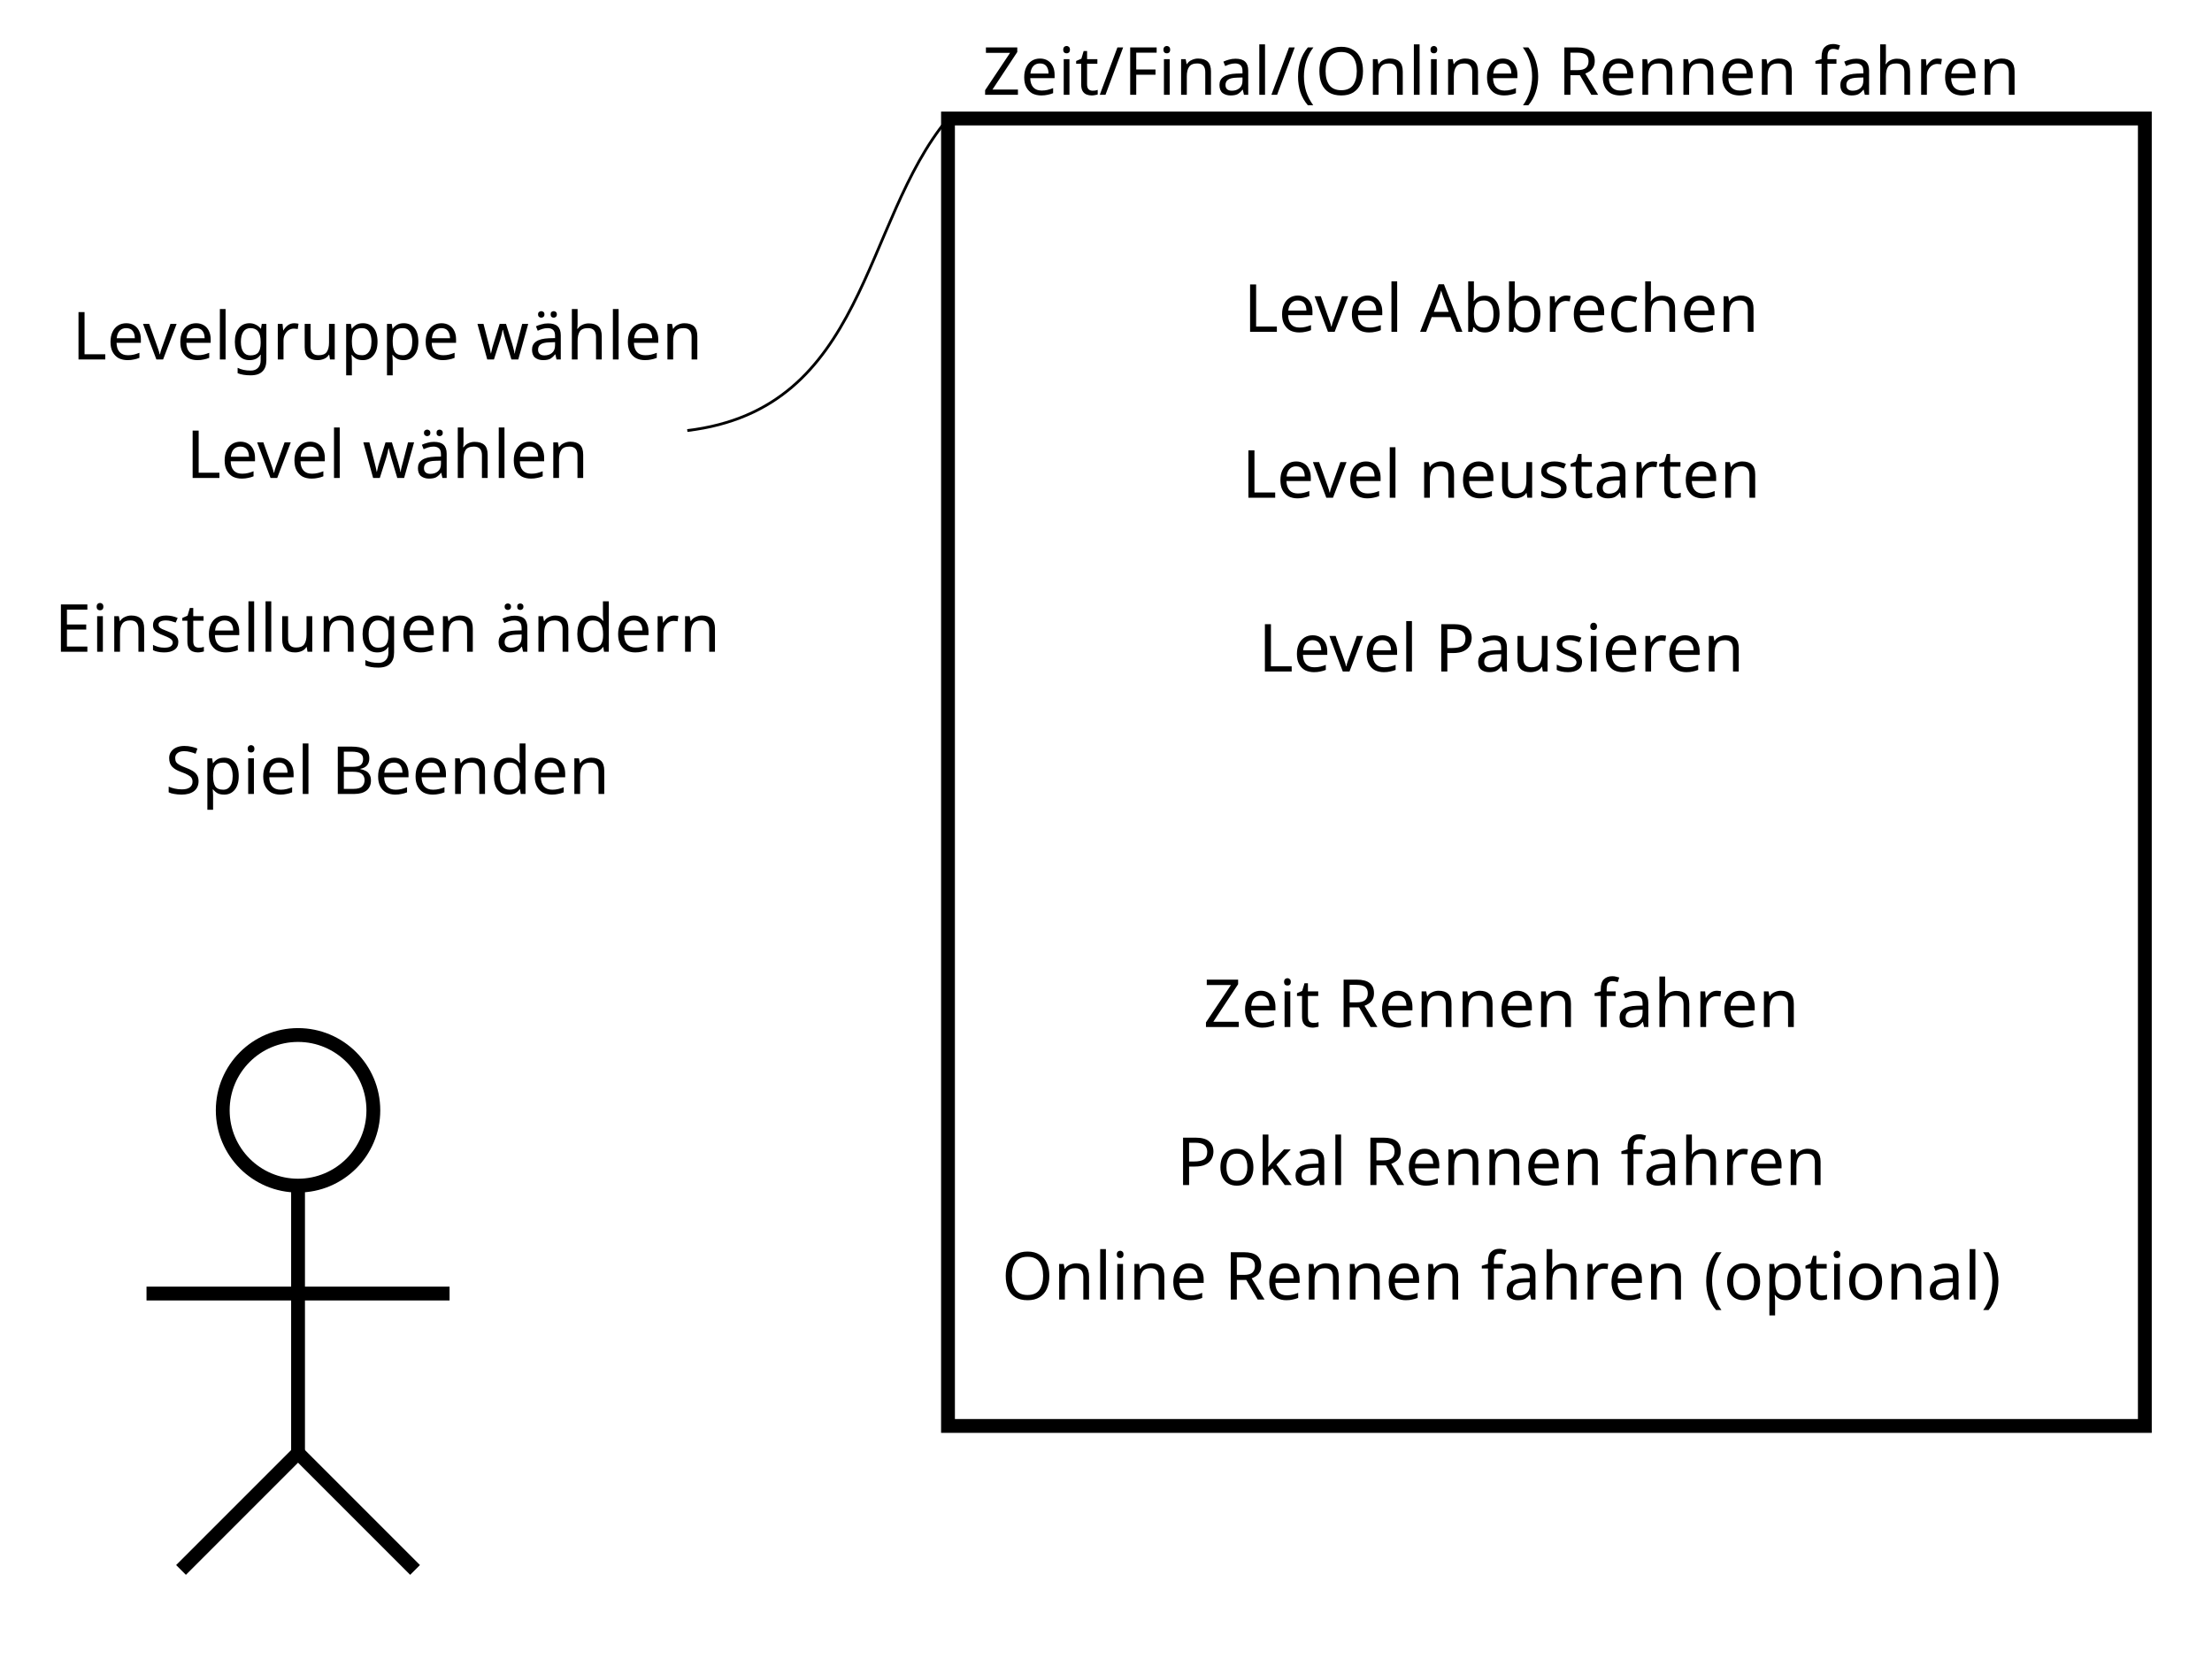
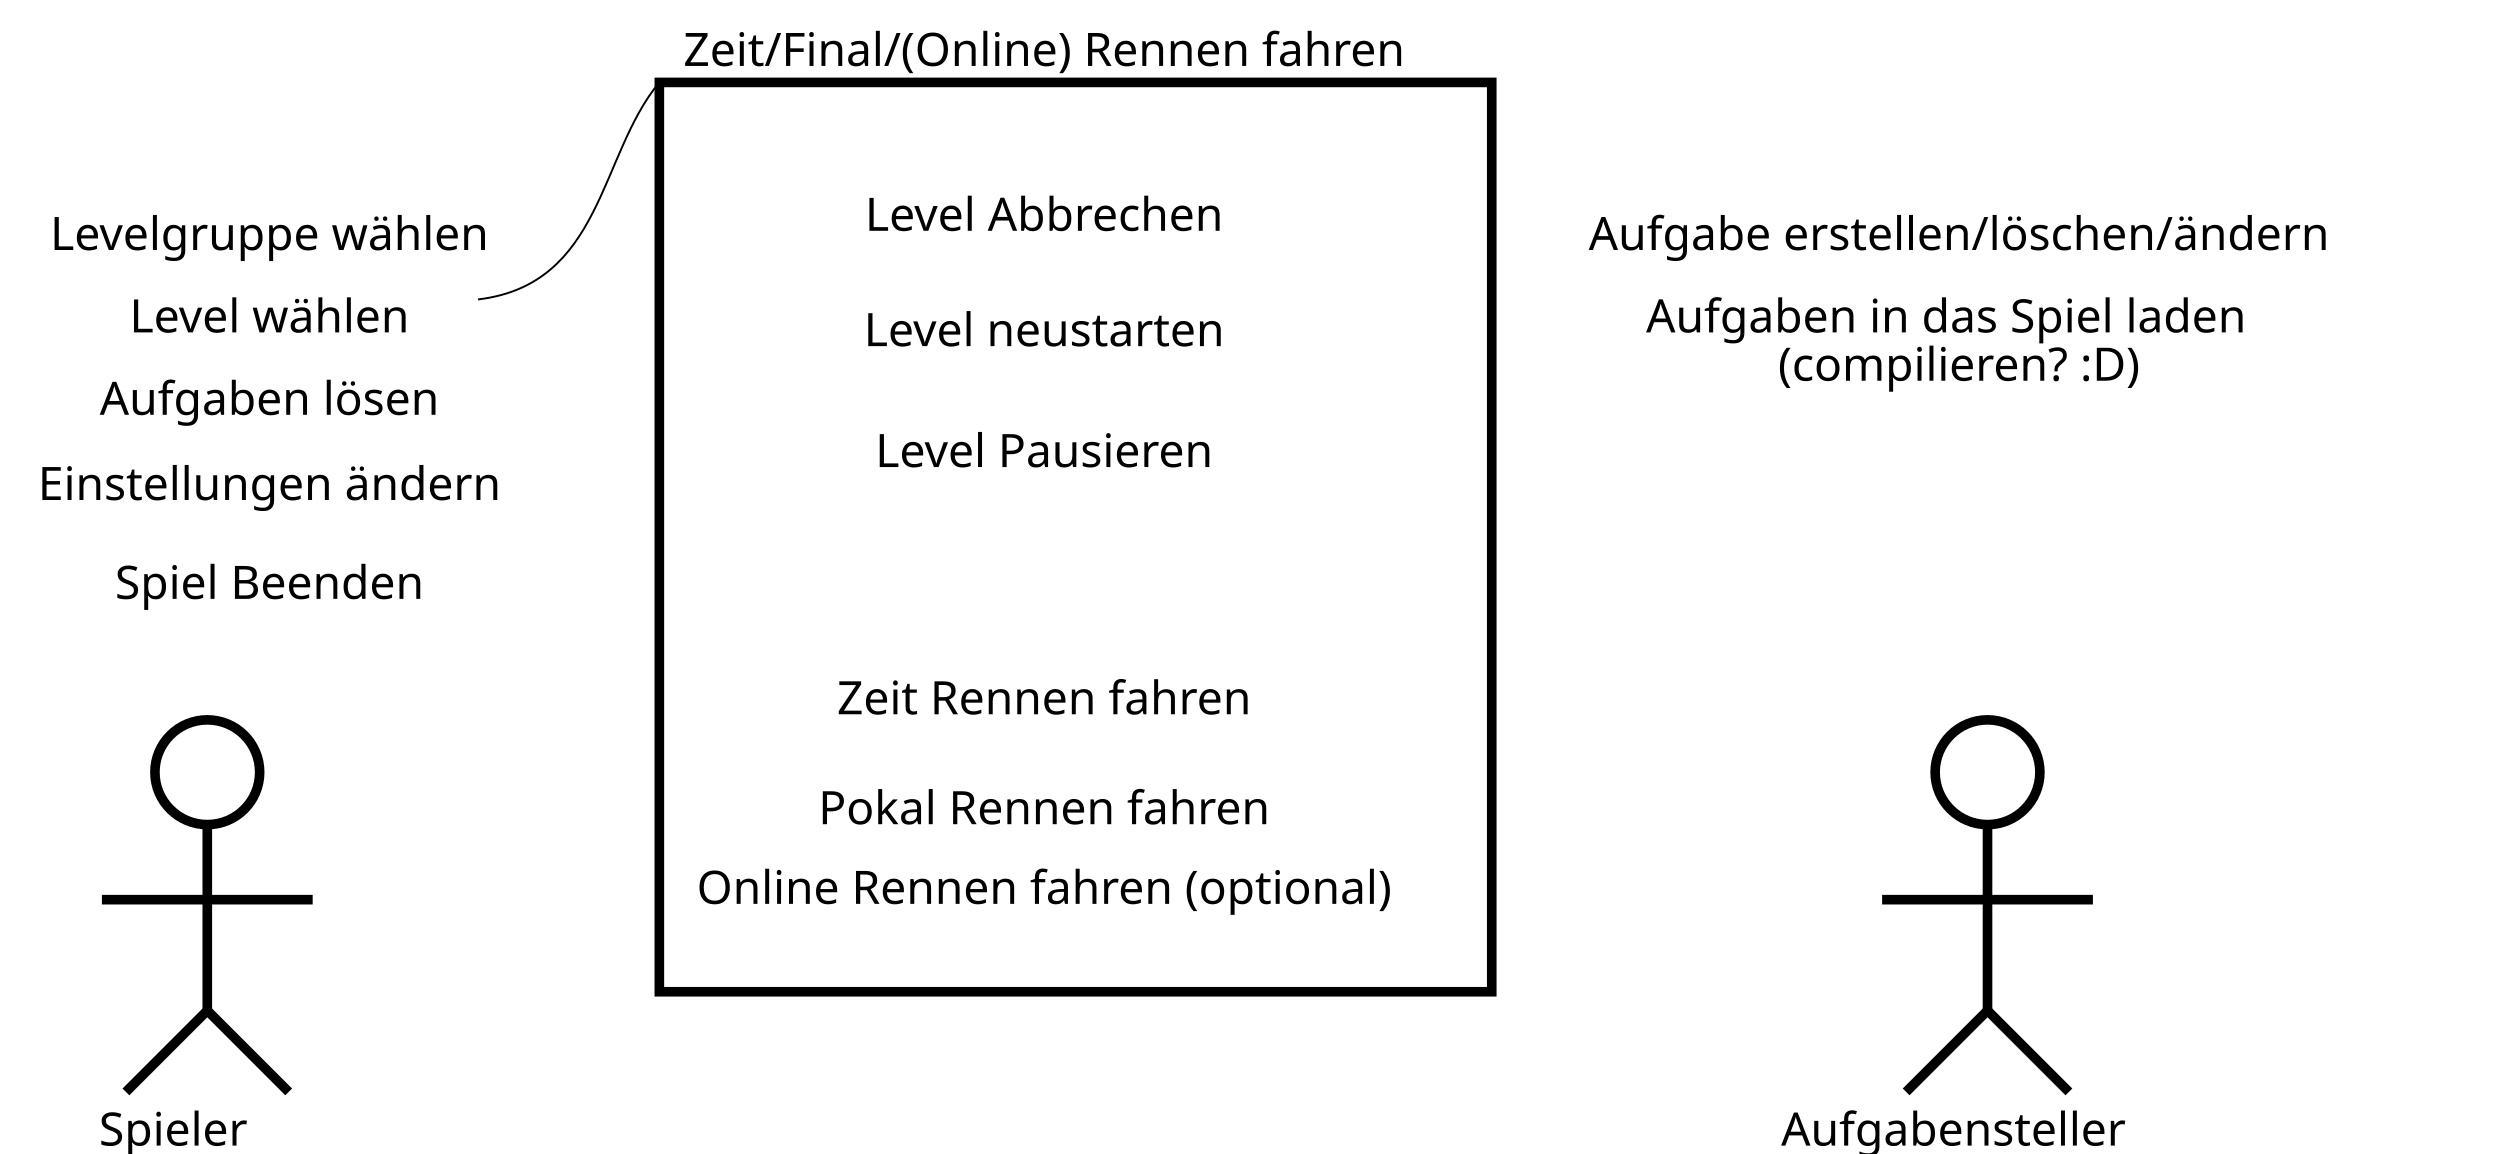
- <svg xmlns="http://www.w3.org/2000/svg" width="800" height="600" viewBox="0 0 211.667 158.75" version="1.1" id="svg8">
+ <svg xmlns="http://www.w3.org/2000/svg" width="1300" height="600" viewBox="0 0 343.958 158.75" version="1.1" id="svg8">
  <defs id="defs2" />
  <g id="layer1" transform="translate(0,-138.25)">
    <g id="g4555" transform="translate(-1.889881,35.15179)">
      <circle r="7.206" cy="209.345" cx="30.41" id="path4487" style="opacity:1;fill:none;fill-opacity:1;fill-rule:nonzero;stroke:#000000;stroke-width:1.323;stroke-linecap:square;stroke-linejoin:miter;stroke-miterlimit:4;stroke-dasharray:none;stroke-dashoffset:0;stroke-opacity:1" />
      <path id="path4497" d="M 44.909,226.878 H 15.91" style="fill:none;fill-rule:evenodd;stroke:#000000;stroke-width:1.323;stroke-linecap:butt;stroke-linejoin:miter;stroke-miterlimit:4;stroke-dasharray:none;stroke-opacity:1" />
      <path style="fill:none;fill-rule:evenodd;stroke:#000000;stroke-width:1.323;stroke-linecap:butt;stroke-linejoin:miter;stroke-miterlimit:4;stroke-dasharray:none;stroke-opacity:1" d="m 30.41,216.084 v 26.758" id="path4499" />
      <path style="fill:none;fill-rule:evenodd;stroke:#000000;stroke-width:1.323;stroke-linecap:butt;stroke-linejoin:miter;stroke-miterlimit:4;stroke-dasharray:none;stroke-opacity:1" d="m 19.212,253.327 11.198,-11.198 11.198,11.198" id="path4503" />
    </g>
    <text xml:space="preserve" style="font-style:normal;font-variant:normal;font-weight:normal;font-stretch:normal;font-size:6.35px;line-height:6.615px;font-family:Arial;-inkscape-font-specification:Arial;text-align:center;text-anchor:middle;opacity:1;fill:#000000;fill-opacity:1;fill-rule:nonzero;stroke:none;stroke-width:1.323;stroke-linecap:square;stroke-linejoin:miter;stroke-miterlimit:4;stroke-dasharray:none;stroke-dashoffset:0;stroke-opacity:1" x="41.483" y="183.985" id="text4511">
      <tspan id="tspan4509" x="41.483" y="183.985" style="font-style:normal;font-variant:normal;font-weight:normal;font-stretch:normal;font-size:6.35px;font-family:'Arial Black';-inkscape-font-specification:'Arial Black, ';fill:#000000;fill-opacity:1;stroke:none;stroke-width:1.323">Level wählen</tspan>
    </text>
-     <text id="text4515" y="200.616" x="41.483" style="font-style:normal;font-variant:normal;font-weight:normal;font-stretch:normal;font-size:6.35px;line-height:6.615px;font-family:Arial;-inkscape-font-specification:Arial;text-align:center;text-anchor:middle;opacity:1;fill:#000000;fill-opacity:1;fill-rule:nonzero;stroke:none;stroke-width:1.323;stroke-linecap:square;stroke-linejoin:miter;stroke-miterlimit:4;stroke-dasharray:none;stroke-dashoffset:0;stroke-opacity:1" xml:space="preserve">
-       <tspan style="font-style:normal;font-variant:normal;font-weight:normal;font-stretch:normal;font-size:6.35px;font-family:'Arial Black';-inkscape-font-specification:'Arial Black, ';fill:#000000;fill-opacity:1;stroke:none;stroke-width:1.323" y="200.616" x="41.483" id="tspan4513">Einstellungen ändern</tspan>
+     <text id="text4515" y="207.042" x="41.483" style="font-style:normal;font-variant:normal;font-weight:normal;font-stretch:normal;font-size:6.35px;line-height:6.615px;font-family:Arial;-inkscape-font-specification:Arial;text-align:center;text-anchor:middle;opacity:1;fill:#000000;fill-opacity:1;fill-rule:nonzero;stroke:none;stroke-width:1.323;stroke-linecap:square;stroke-linejoin:miter;stroke-miterlimit:4;stroke-dasharray:none;stroke-dashoffset:0;stroke-opacity:1" xml:space="preserve">
+       <tspan style="font-style:normal;font-variant:normal;font-weight:normal;font-stretch:normal;font-size:6.35px;font-family:'Arial Black';-inkscape-font-specification:'Arial Black, ';fill:#000000;fill-opacity:1;stroke:none;stroke-width:1.323" y="207.042" x="41.483" id="tspan4513">Einstellungen ändern</tspan>
    </text>
-     <text id="text4519" y="214.223" x="41.483" style="font-style:normal;font-variant:normal;font-weight:normal;font-stretch:normal;font-size:6.35px;line-height:6.615px;font-family:Arial;-inkscape-font-specification:Arial;text-align:center;text-anchor:middle;opacity:1;fill:#000000;fill-opacity:1;fill-rule:nonzero;stroke:none;stroke-width:1.323;stroke-linecap:square;stroke-linejoin:miter;stroke-miterlimit:4;stroke-dasharray:none;stroke-dashoffset:0;stroke-opacity:1" xml:space="preserve">
-       <tspan style="font-style:normal;font-variant:normal;font-weight:normal;font-stretch:normal;font-size:6.35px;font-family:'Arial Black';-inkscape-font-specification:'Arial Black, ';fill:#000000;fill-opacity:1;stroke:none;stroke-width:1.323" y="214.223" x="41.483" id="tspan4517">Spiel Beenden</tspan>
+     <text id="text4519" y="220.649" x="41.483" style="font-style:normal;font-variant:normal;font-weight:normal;font-stretch:normal;font-size:6.35px;line-height:6.615px;font-family:Arial;-inkscape-font-specification:Arial;text-align:center;text-anchor:middle;opacity:1;fill:#000000;fill-opacity:1;fill-rule:nonzero;stroke:none;stroke-width:1.323;stroke-linecap:square;stroke-linejoin:miter;stroke-miterlimit:4;stroke-dasharray:none;stroke-dashoffset:0;stroke-opacity:1" xml:space="preserve">
+       <tspan style="font-style:normal;font-variant:normal;font-weight:normal;font-stretch:normal;font-size:6.35px;font-family:'Arial Black';-inkscape-font-specification:'Arial Black, ';fill:#000000;fill-opacity:1;stroke:none;stroke-width:1.323" y="220.649" x="41.483" id="tspan4517">Spiel Beenden</tspan>
    </text>
    <rect style="opacity:1;fill:none;fill-opacity:1;fill-rule:nonzero;stroke:#000000;stroke-width:1.323;stroke-linecap:square;stroke-linejoin:miter;stroke-miterlimit:4;stroke-dasharray:none;stroke-dashoffset:0;stroke-opacity:1" id="rect4525" width="114.527" height="125.11" x="90.714" y="149.589" />
    <text id="text4529" y="170" x="148.072" style="font-style:normal;font-variant:normal;font-weight:normal;font-stretch:normal;font-size:6.35px;line-height:6.615px;font-family:Arial;-inkscape-font-specification:Arial;text-align:center;text-anchor:middle;opacity:1;fill:#000000;fill-opacity:1;fill-rule:nonzero;stroke:none;stroke-width:1.323;stroke-linecap:square;stroke-linejoin:miter;stroke-miterlimit:4;stroke-dasharray:none;stroke-dashoffset:0;stroke-opacity:1" xml:space="preserve">
      <tspan style="font-style:normal;font-variant:normal;font-weight:normal;font-stretch:normal;font-size:6.35px;font-family:'Arial Black';-inkscape-font-specification:'Arial Black, ';fill:#000000;fill-opacity:1;stroke:none;stroke-width:1.323" y="170" x="148.072" id="tspan4527">Level Abbrechen</tspan>
    </text>
    <text xml:space="preserve" style="font-style:normal;font-variant:normal;font-weight:normal;font-stretch:normal;font-size:6.35px;line-height:6.615px;font-family:Arial;-inkscape-font-specification:Arial;text-align:center;text-anchor:middle;opacity:1;fill:#000000;fill-opacity:1;fill-rule:nonzero;stroke:none;stroke-width:1.323;stroke-linecap:square;stroke-linejoin:miter;stroke-miterlimit:4;stroke-dasharray:none;stroke-dashoffset:0;stroke-opacity:1" x="148.072" y="202.506" id="text4533">
      <tspan id="tspan4531" x="148.072" y="202.506" style="font-style:normal;font-variant:normal;font-weight:normal;font-stretch:normal;font-size:6.35px;font-family:'Arial Black';-inkscape-font-specification:'Arial Black, ';fill:#000000;fill-opacity:1;stroke:none;stroke-width:1.323">Level Pausieren</tspan>
    </text>
    <text xml:space="preserve" style="font-style:normal;font-variant:normal;font-weight:normal;font-stretch:normal;font-size:6.35px;line-height:6.615px;font-family:Arial;-inkscape-font-specification:Arial;text-align:center;text-anchor:middle;opacity:1;fill:#000000;fill-opacity:1;fill-rule:nonzero;stroke:none;stroke-width:1.323;stroke-linecap:square;stroke-linejoin:miter;stroke-miterlimit:4;stroke-dasharray:none;stroke-dashoffset:0;stroke-opacity:1" x="148.072" y="185.875" id="text4537">
      <tspan id="tspan4535" x="148.072" y="185.875" style="font-style:normal;font-variant:normal;font-weight:normal;font-stretch:normal;font-size:6.35px;font-family:'Arial Black';-inkscape-font-specification:'Arial Black, ';fill:#000000;fill-opacity:1;stroke:none;stroke-width:1.323">Level neustarten</tspan>
    </text>
    <text id="text4541" y="236.524" x="148.072" style="font-style:normal;font-variant:normal;font-weight:normal;font-stretch:normal;font-size:6.35px;line-height:6.615px;font-family:Arial;-inkscape-font-specification:Arial;text-align:center;text-anchor:middle;opacity:1;fill:#000000;fill-opacity:1;fill-rule:nonzero;stroke:none;stroke-width:1.323;stroke-linecap:square;stroke-linejoin:miter;stroke-miterlimit:4;stroke-dasharray:none;stroke-dashoffset:0;stroke-opacity:1" xml:space="preserve">
      <tspan style="font-style:normal;font-variant:normal;font-weight:normal;font-stretch:normal;font-size:6.35px;font-family:'Arial Black';-inkscape-font-specification:'Arial Black, ';fill:#000000;fill-opacity:1;stroke:none;stroke-width:1.323" y="236.524" x="148.072" id="tspan4539">Zeit Rennen fahren</tspan>
    </text>
    <text xml:space="preserve" style="font-style:normal;font-variant:normal;font-weight:normal;font-stretch:normal;font-size:6.35px;line-height:6.615px;font-family:Arial;-inkscape-font-specification:Arial;text-align:center;text-anchor:middle;opacity:1;fill:#000000;fill-opacity:1;fill-rule:nonzero;stroke:none;stroke-width:1.323;stroke-linecap:square;stroke-linejoin:miter;stroke-miterlimit:4;stroke-dasharray:none;stroke-dashoffset:0;stroke-opacity:1" x="148.072" y="251.643" id="text4545">
      <tspan id="tspan4543" x="148.072" y="251.643" style="font-style:normal;font-variant:normal;font-weight:normal;font-stretch:normal;font-size:6.35px;font-family:'Arial Black';-inkscape-font-specification:'Arial Black, ';fill:#000000;fill-opacity:1;stroke:none;stroke-width:1.323">Pokal Rennen fahren</tspan>
    </text>
    <text id="text4549" y="262.604" x="148.072" style="font-style:normal;font-variant:normal;font-weight:normal;font-stretch:normal;font-size:6.35px;line-height:6.615px;font-family:Arial;-inkscape-font-specification:Arial;text-align:center;text-anchor:middle;opacity:1;fill:#000000;fill-opacity:1;fill-rule:nonzero;stroke:none;stroke-width:1.323;stroke-linecap:square;stroke-linejoin:miter;stroke-miterlimit:4;stroke-dasharray:none;stroke-dashoffset:0;stroke-opacity:1" xml:space="preserve">
      <tspan style="font-style:normal;font-variant:normal;font-weight:normal;font-stretch:normal;font-size:6.35px;font-family:'Arial Black';-inkscape-font-specification:'Arial Black, ';fill:#000000;fill-opacity:1;stroke:none;stroke-width:1.323" y="262.604" x="148.072" id="tspan4547">Online Rennen fahren (optional)</tspan>
    </text>
    <text xml:space="preserve" style="font-style:normal;font-variant:normal;font-weight:normal;font-stretch:normal;font-size:6.35px;line-height:6.615px;font-family:Arial;-inkscape-font-specification:Arial;text-align:center;text-anchor:middle;opacity:1;fill:#000000;fill-opacity:1;fill-rule:nonzero;stroke:none;stroke-width:1.323;stroke-linecap:square;stroke-linejoin:miter;stroke-miterlimit:4;stroke-dasharray:none;stroke-dashoffset:0;stroke-opacity:1" x="148.072" y="147.321" id="text4578">
      <tspan id="tspan4576" x="148.072" y="147.321" style="font-style:normal;font-variant:normal;font-weight:normal;font-stretch:normal;font-size:6.35px;font-family:'Arial Black';-inkscape-font-specification:'Arial Black, ';fill:#000000;fill-opacity:1;stroke:none;stroke-width:1.323">Zeit/Final/(Online) Rennen fahren</tspan>
    </text>
    <path style="fill:none;fill-rule:evenodd;stroke:#000000;stroke-width:0.265px;stroke-linecap:butt;stroke-linejoin:miter;stroke-opacity:1" d="m 65.768,179.449 c 17.192,-2.063 16.647,-19.892 24.946,-29.86" id="path4580" />
    <text id="text4584" y="172.646" x="41.483" style="font-style:normal;font-variant:normal;font-weight:normal;font-stretch:normal;font-size:6.35px;line-height:6.615px;font-family:Arial;-inkscape-font-specification:Arial;text-align:center;text-anchor:middle;opacity:1;fill:#000000;fill-opacity:1;fill-rule:nonzero;stroke:none;stroke-width:1.323;stroke-linecap:square;stroke-linejoin:miter;stroke-miterlimit:4;stroke-dasharray:none;stroke-dashoffset:0;stroke-opacity:1" xml:space="preserve">
      <tspan style="font-style:normal;font-variant:normal;font-weight:normal;font-stretch:normal;font-size:6.35px;font-family:'Arial Black';-inkscape-font-specification:'Arial Black, ';fill:#000000;fill-opacity:1;stroke:none;stroke-width:1.323" y="172.646" x="41.483" id="tspan4582">Levelgruppe wählen</tspan>
    </text>
+     <g transform="translate(236.9911,35.15179)" id="g4523">
+       <circle style="opacity:1;fill:none;fill-opacity:1;fill-rule:nonzero;stroke:#000000;stroke-width:1.323;stroke-linecap:square;stroke-linejoin:miter;stroke-miterlimit:4;stroke-dasharray:none;stroke-dashoffset:0;stroke-opacity:1" id="circle4515" cx="36.457" cy="209.345" r="7.206" />
+       <path style="fill:none;fill-rule:evenodd;stroke:#000000;stroke-width:1.323;stroke-linecap:butt;stroke-linejoin:miter;stroke-miterlimit:4;stroke-dasharray:none;stroke-opacity:1" d="M 50.957,226.878 H 21.958" id="path4517" />
+       <path id="path4519" d="m 36.457,216.084 v 26.758" style="fill:none;fill-rule:evenodd;stroke:#000000;stroke-width:1.323;stroke-linecap:butt;stroke-linejoin:miter;stroke-miterlimit:4;stroke-dasharray:none;stroke-opacity:1" />
+       <path id="path4521" d="m 25.26,253.327 11.198,-11.198 11.198,11.198" style="fill:none;fill-rule:evenodd;stroke:#000000;stroke-width:1.323;stroke-linecap:butt;stroke-linejoin:miter;stroke-miterlimit:4;stroke-dasharray:none;stroke-opacity:1" />
+     </g>
+     <text id="text4527" y="295.866" x="27.97" style="font-style:normal;font-variant:normal;font-weight:normal;font-stretch:normal;font-size:6.35px;line-height:6.615px;font-family:'Arial Black';-inkscape-font-specification:'Arial Black, ';text-align:center;text-anchor:middle;opacity:1;fill:#000000;fill-opacity:1;fill-rule:nonzero;stroke:none;stroke-width:1.323;stroke-linecap:square;stroke-linejoin:miter;stroke-miterlimit:4;stroke-dasharray:none;stroke-dashoffset:0;stroke-opacity:1" xml:space="preserve">
+       <tspan style="fill:#000000;fill-opacity:1;stroke:none;stroke-width:1.323" y="295.866" x="27.97" id="tspan4525">Spieler</tspan>
+     </text>
+     <text xml:space="preserve" style="font-style:normal;font-variant:normal;font-weight:normal;font-stretch:normal;font-size:6.35px;line-height:6.615px;font-family:'Arial Black';-inkscape-font-specification:'Arial Black, ';text-align:center;text-anchor:middle;opacity:1;fill:#000000;fill-opacity:1;fill-rule:nonzero;stroke:none;stroke-width:1.323;stroke-linecap:square;stroke-linejoin:miter;stroke-miterlimit:4;stroke-dasharray:none;stroke-dashoffset:0;stroke-opacity:1" x="272.899" y="295.866" id="text4531">
+       <tspan id="tspan4529" x="272.899" y="295.866" style="fill:#000000;fill-opacity:1;stroke:none;stroke-width:1.323">Aufgabensteller</tspan>
+     </text>
+     <text id="text4535" y="195.324" x="41.483" style="font-style:normal;font-variant:normal;font-weight:normal;font-stretch:normal;font-size:6.35px;line-height:6.615px;font-family:Arial;-inkscape-font-specification:Arial;text-align:center;text-anchor:middle;opacity:1;fill:#000000;fill-opacity:1;fill-rule:nonzero;stroke:none;stroke-width:1.323;stroke-linecap:square;stroke-linejoin:miter;stroke-miterlimit:4;stroke-dasharray:none;stroke-dashoffset:0;stroke-opacity:1" xml:space="preserve">
+       <tspan style="font-style:normal;font-variant:normal;font-weight:normal;font-stretch:normal;font-size:6.35px;font-family:'Arial Black';-inkscape-font-specification:'Arial Black, ';fill:#000000;fill-opacity:1;stroke:none;stroke-width:1.323" y="195.324" x="41.483" id="tspan4533">Aufgaben lösen</tspan>
+     </text>
+     <text id="text4539" y="183.985" x="273.938" style="font-style:normal;font-variant:normal;font-weight:normal;font-stretch:normal;font-size:6.35px;line-height:6.615px;font-family:Arial;-inkscape-font-specification:Arial;text-align:center;text-anchor:middle;opacity:1;fill:#000000;fill-opacity:1;fill-rule:nonzero;stroke:none;stroke-width:1.323;stroke-linecap:square;stroke-linejoin:miter;stroke-miterlimit:4;stroke-dasharray:none;stroke-dashoffset:0;stroke-opacity:1" xml:space="preserve">
+       <tspan style="font-style:normal;font-variant:normal;font-weight:normal;font-stretch:normal;font-size:6.35px;font-family:'Arial Black';-inkscape-font-specification:'Arial Black, ';fill:#000000;fill-opacity:1;stroke:none;stroke-width:1.323" y="183.985" x="273.938" id="tspan4537">Aufgaben in das Spiel laden</tspan>
+       <tspan style="font-style:normal;font-variant:normal;font-weight:normal;font-stretch:normal;font-size:6.35px;font-family:'Arial Black';-inkscape-font-specification:'Arial Black, ';fill:#000000;fill-opacity:1;stroke:none;stroke-width:1.323" y="190.626" x="273.938" id="tspan4545">(compilieren? :D)</tspan>
+     </text>
+     <text xml:space="preserve" style="font-style:normal;font-variant:normal;font-weight:normal;font-stretch:normal;font-size:6.35px;line-height:6.615px;font-family:Arial;-inkscape-font-specification:Arial;text-align:center;text-anchor:middle;opacity:1;fill:#000000;fill-opacity:1;fill-rule:nonzero;stroke:none;stroke-width:1.323;stroke-linecap:square;stroke-linejoin:miter;stroke-miterlimit:4;stroke-dasharray:none;stroke-dashoffset:0;stroke-opacity:1" x="273.938" y="172.646" id="text4543">
+       <tspan id="tspan4541" x="273.938" y="172.646" style="font-style:normal;font-variant:normal;font-weight:normal;font-stretch:normal;font-size:6.35px;font-family:'Arial Black';-inkscape-font-specification:'Arial Black, ';fill:#000000;fill-opacity:1;stroke:none;stroke-width:1.323">Aufgabe erstellen/löschen/ändern</tspan>
+     </text>
  </g>
</svg>
